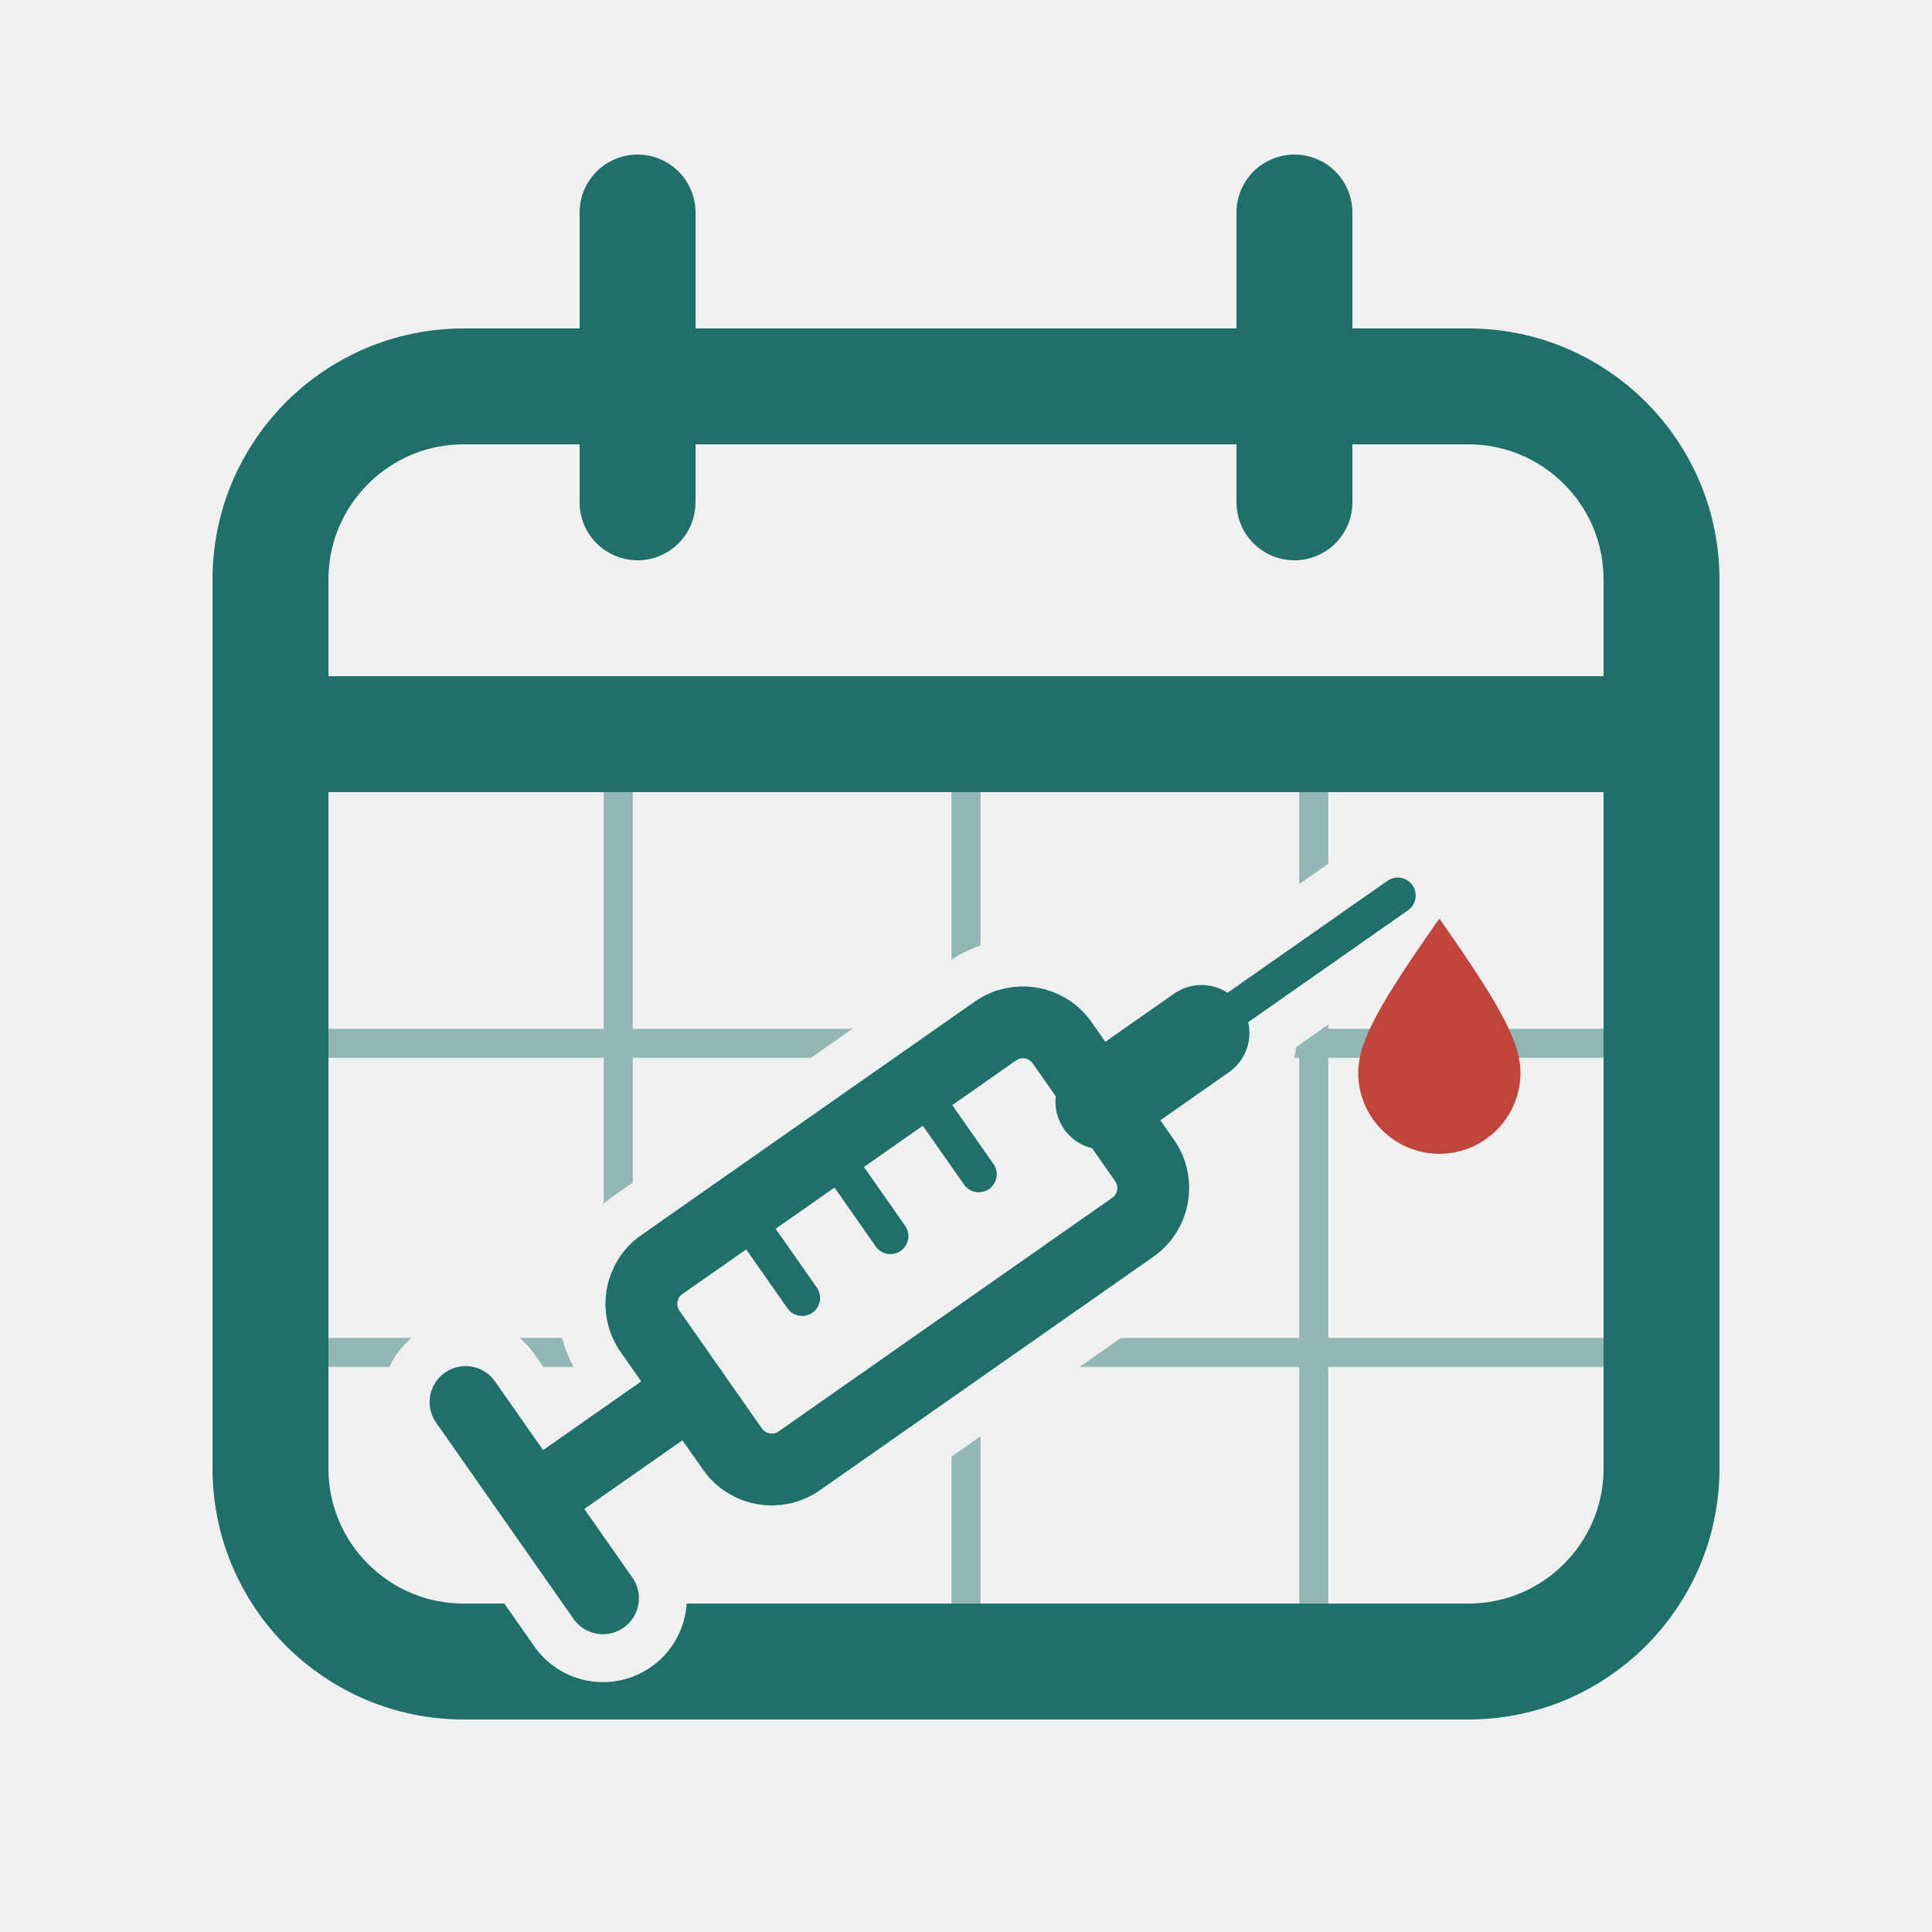
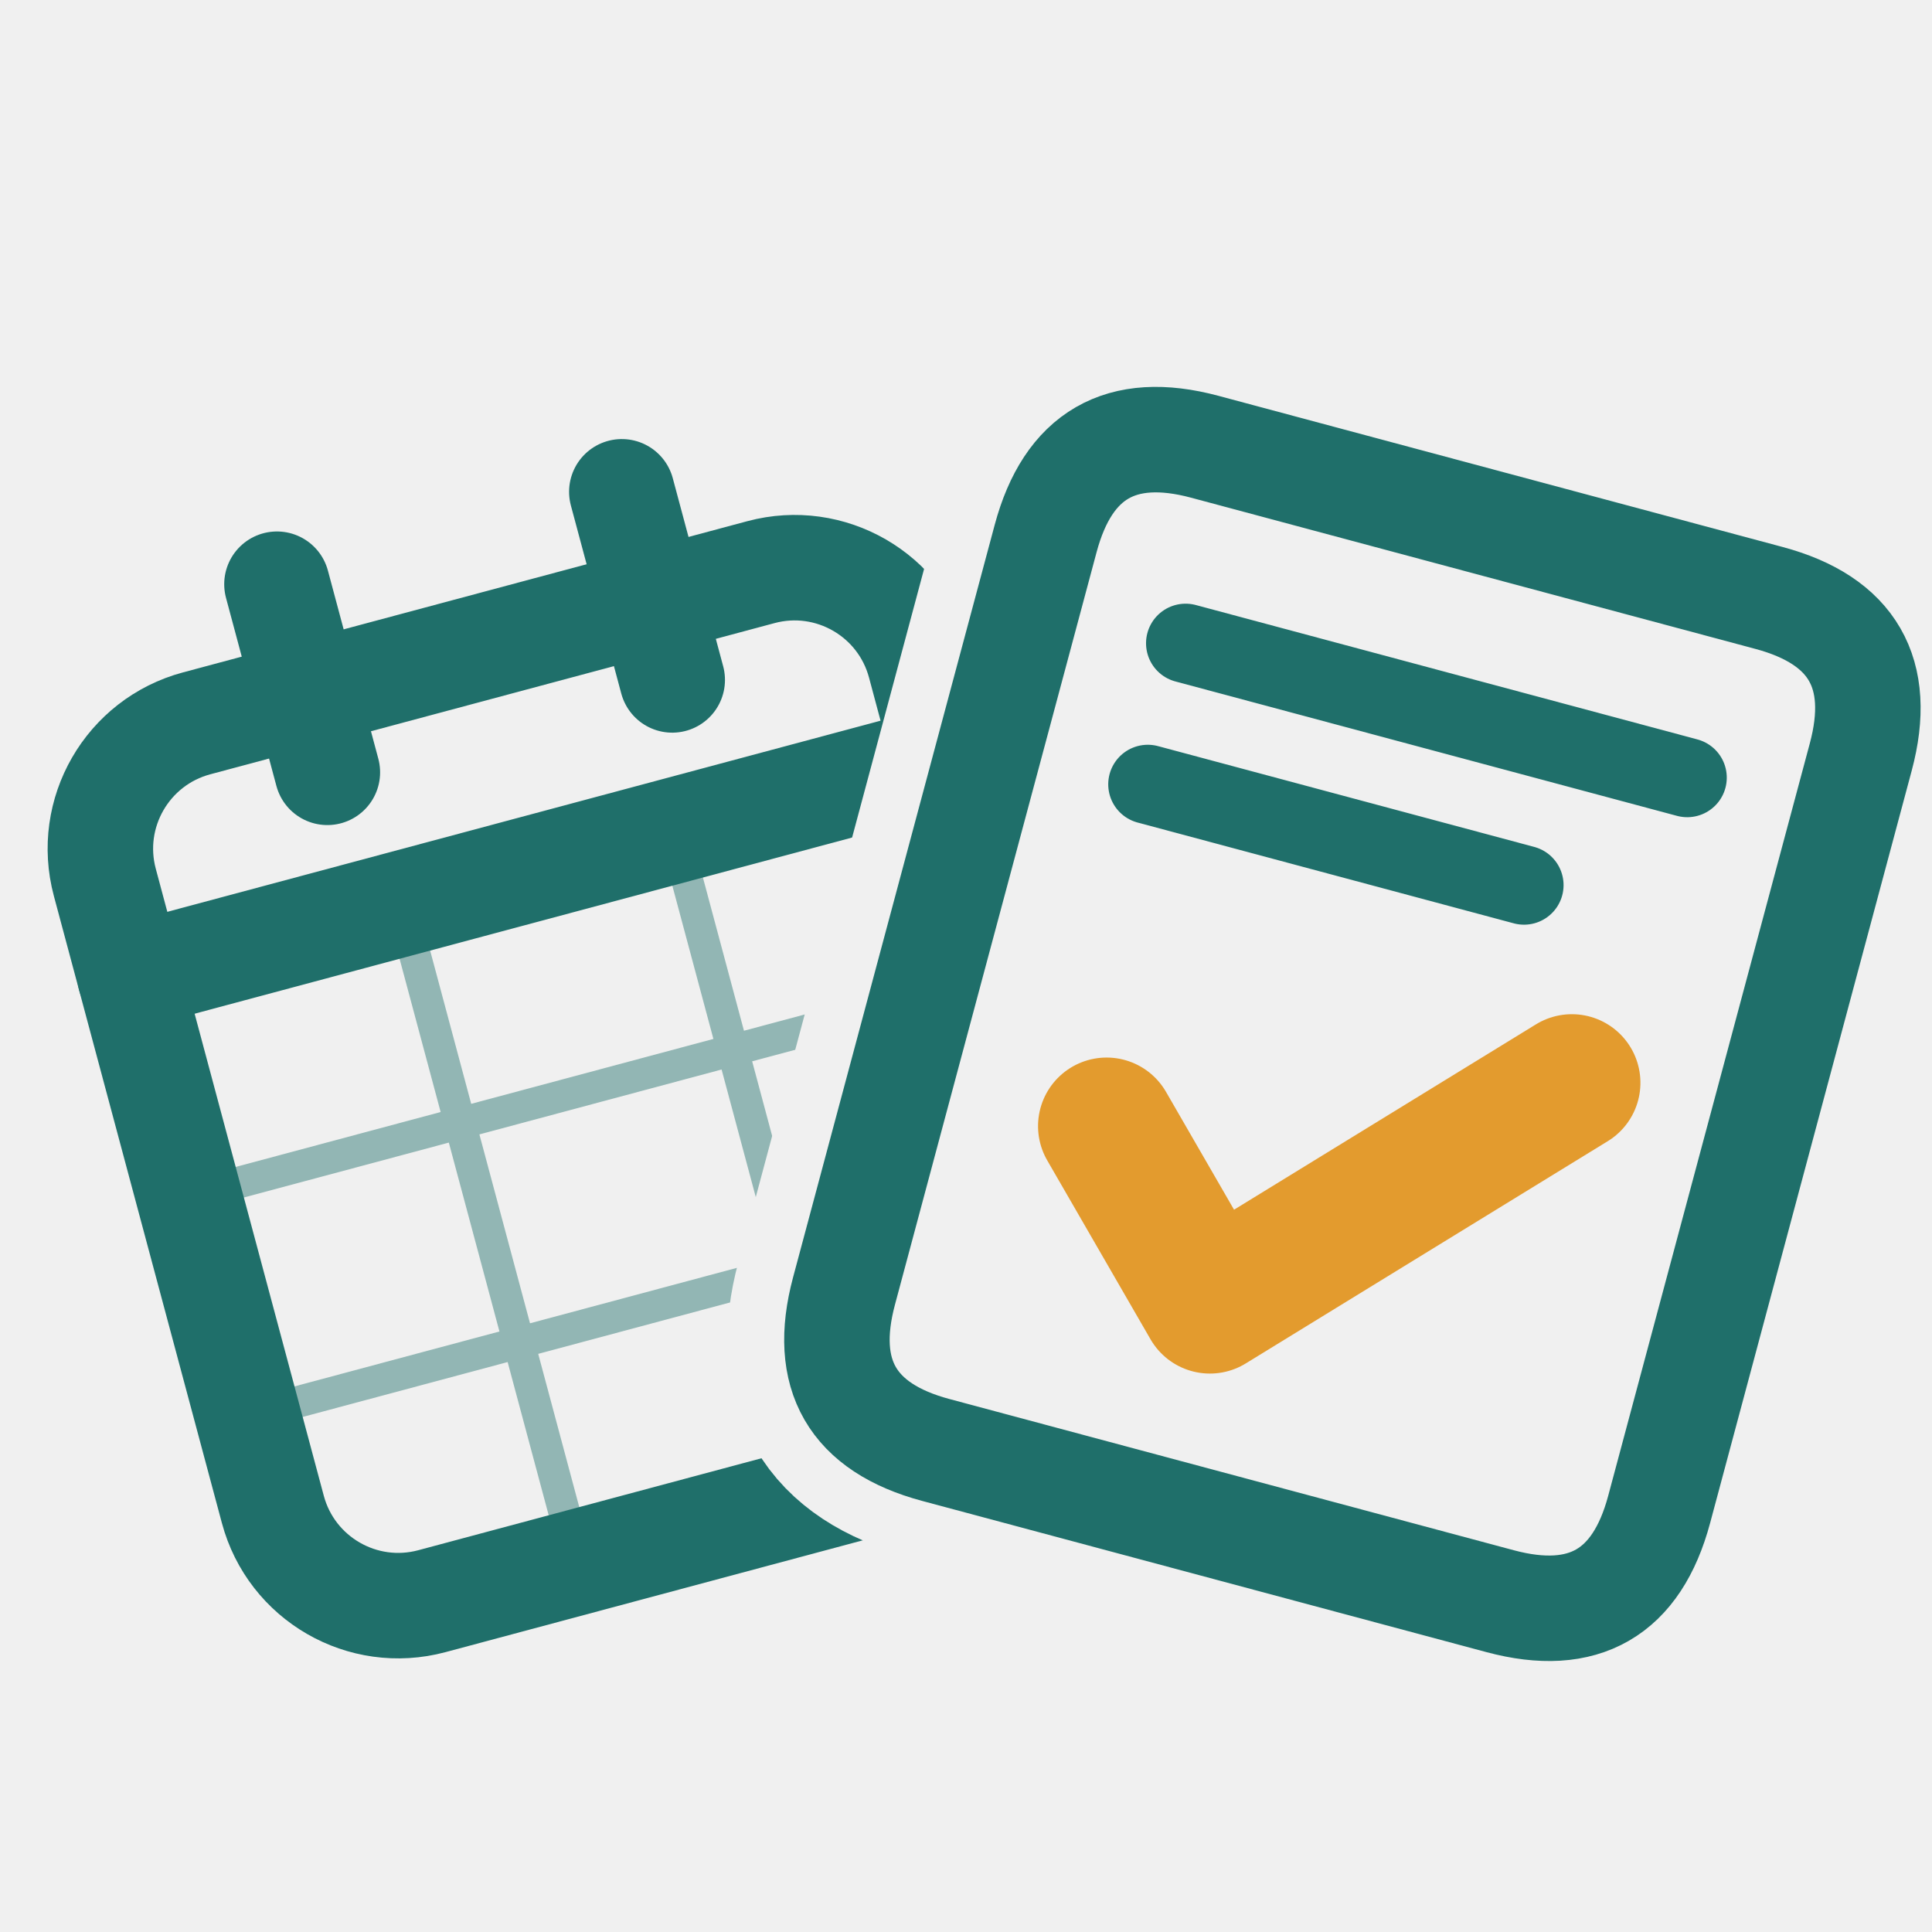
<svg xmlns="http://www.w3.org/2000/svg" width="512" height="512" viewBox="0 0 100 100">
  <g transform="translate(0 0) scale(1)">
    <defs>
      <mask id="cut" maskUnits="userSpaceOnUse" x="-10" y="-10" width="120" height="120">
        <rect x="-10" y="-10" width="120" height="120" fill="#fff" />
-         <g transform="translate(50 62) rotate(-35) scale(0.62) translate(-50 -50)">
-           <path d="M6 40 L6 60 M6 50 L22 50" fill="none" stroke="#000" stroke-width="14" stroke-linecap="round" stroke-linejoin="round" />
-           <rect x="22" y="40" width="42" height="20" rx="4" fill="#000" stroke="#000" stroke-width="14" />
-           <path d="M64 50 L74 50" fill="none" stroke="#000" stroke-width="16" stroke-linecap="round" stroke-linejoin="round" />
-           <path d="M74 50 L94 50" fill="none" stroke="#000" stroke-width="11" stroke-linecap="round" stroke-linejoin="round" />
+         <g transform="translate(70 53) rotate(15) scale(0.84) translate(-26 -38)">
+           <path d="M8 6 L44 6 Q52 6 52 14 L52 62 Q52 70 44 70 L8 70 Q0 70 0 62 L0 14 Q0 6 8 6 Z" fill="#000" stroke="#000" stroke-width="13.5" stroke-linejoin="round" />
        </g>
      </mask>
    </defs>
    <g mask="url(#cut)">
-       <path d="M32 38 L32 86 M50 38 L50 86 M68 38 L68 86 M14 54 L86 54 M14 70 L86 70" fill="none" stroke="#1F6F6A" stroke-width="1.5" stroke-linecap="round" stroke-linejoin="round" opacity="0.45" />
-       <rect x="14" y="20" width="72" height="66" rx="10" fill="none" stroke="#1F6F6A" stroke-width="6" />
-       <path d="M14 38 L86 38 M33 11 L33 26 M67 11 L67 26" fill="none" stroke="#1F6F6A" stroke-width="6" stroke-linecap="round" stroke-linejoin="round" />
+       <g transform="translate(30 53) rotate(-15) scale(0.84) translate(-26 -38)">
+         <path d="M17.3 28 L17.3 70 M34.7 28 L34.7 70 M0 42 L52 42 M0 56 L52 56" fill="none" stroke="#1F6F6A" stroke-width="1.95" stroke-linecap="round" stroke-linejoin="round" opacity="0.45" />
+         <rect x="0" y="14" width="52" height="56" rx="8" fill="none" stroke="#1F6F6A" stroke-width="6.5" />
+         <path d="M0 28 L52 28 M15 7 L15 19 M37 7 L37 19" fill="none" stroke="#1F6F6A" stroke-width="6.5" stroke-linecap="round" stroke-linejoin="round" />
+       </g>
    </g>
-     <g transform="translate(50 62) rotate(-35) scale(0.62) translate(-50 -50)">
-       <path d="M6 40 L6 60 M6 50 L22 50" fill="none" stroke="#1F6F6A" stroke-width="6" stroke-linecap="round" stroke-linejoin="round" />
-       <rect x="22" y="40" width="42" height="20" rx="4" fill="none" stroke="#1F6F6A" stroke-width="6" />
-       <path d="M64 50 L74 50" fill="none" stroke="#1F6F6A" stroke-width="8" stroke-linecap="round" stroke-linejoin="round" />
-       <path d="M74 50 L94 50" fill="none" stroke="#1F6F6A" stroke-width="3" stroke-linecap="round" stroke-linejoin="round" />
-       <path d="M34 41 L34 49 M43 41 L43 49 M52 41 L52 49" fill="none" stroke="#1F6F6A" stroke-width="3" stroke-linecap="round" stroke-linejoin="round" />
+     <g transform="translate(70 53) rotate(15) scale(0.84) translate(-26 -38)">
+       <path d="M8 6 L44 6 Q52 6 52 14 L52 62 Q52 70 44 70 L8 70 Q0 70 0 62 L0 14 Q0 6 8 6 Z" fill="none" stroke="#1F6F6A" stroke-width="6.5" stroke-linejoin="round" />
+       <path d="M10 18 L42 18 M10 27 L34 27" fill="none" stroke="#1F6F6A" stroke-width="4.875" stroke-linecap="round" stroke-linejoin="round" />
+       <path d="M13 48 L22 57 L40 38" fill="none" stroke="#E39B2E" stroke-width="8.45" stroke-linecap="round" stroke-linejoin="round" />
    </g>
-     <path transform="translate(74.5 53) scale(0.42)" d="M0 -13 C7 -3 10 2 10 6 A10 10 0 0 1 -10 6 C-10 2 -7 -3 0 -13 Z" fill="#C2453D" />
  </g>
</svg>
